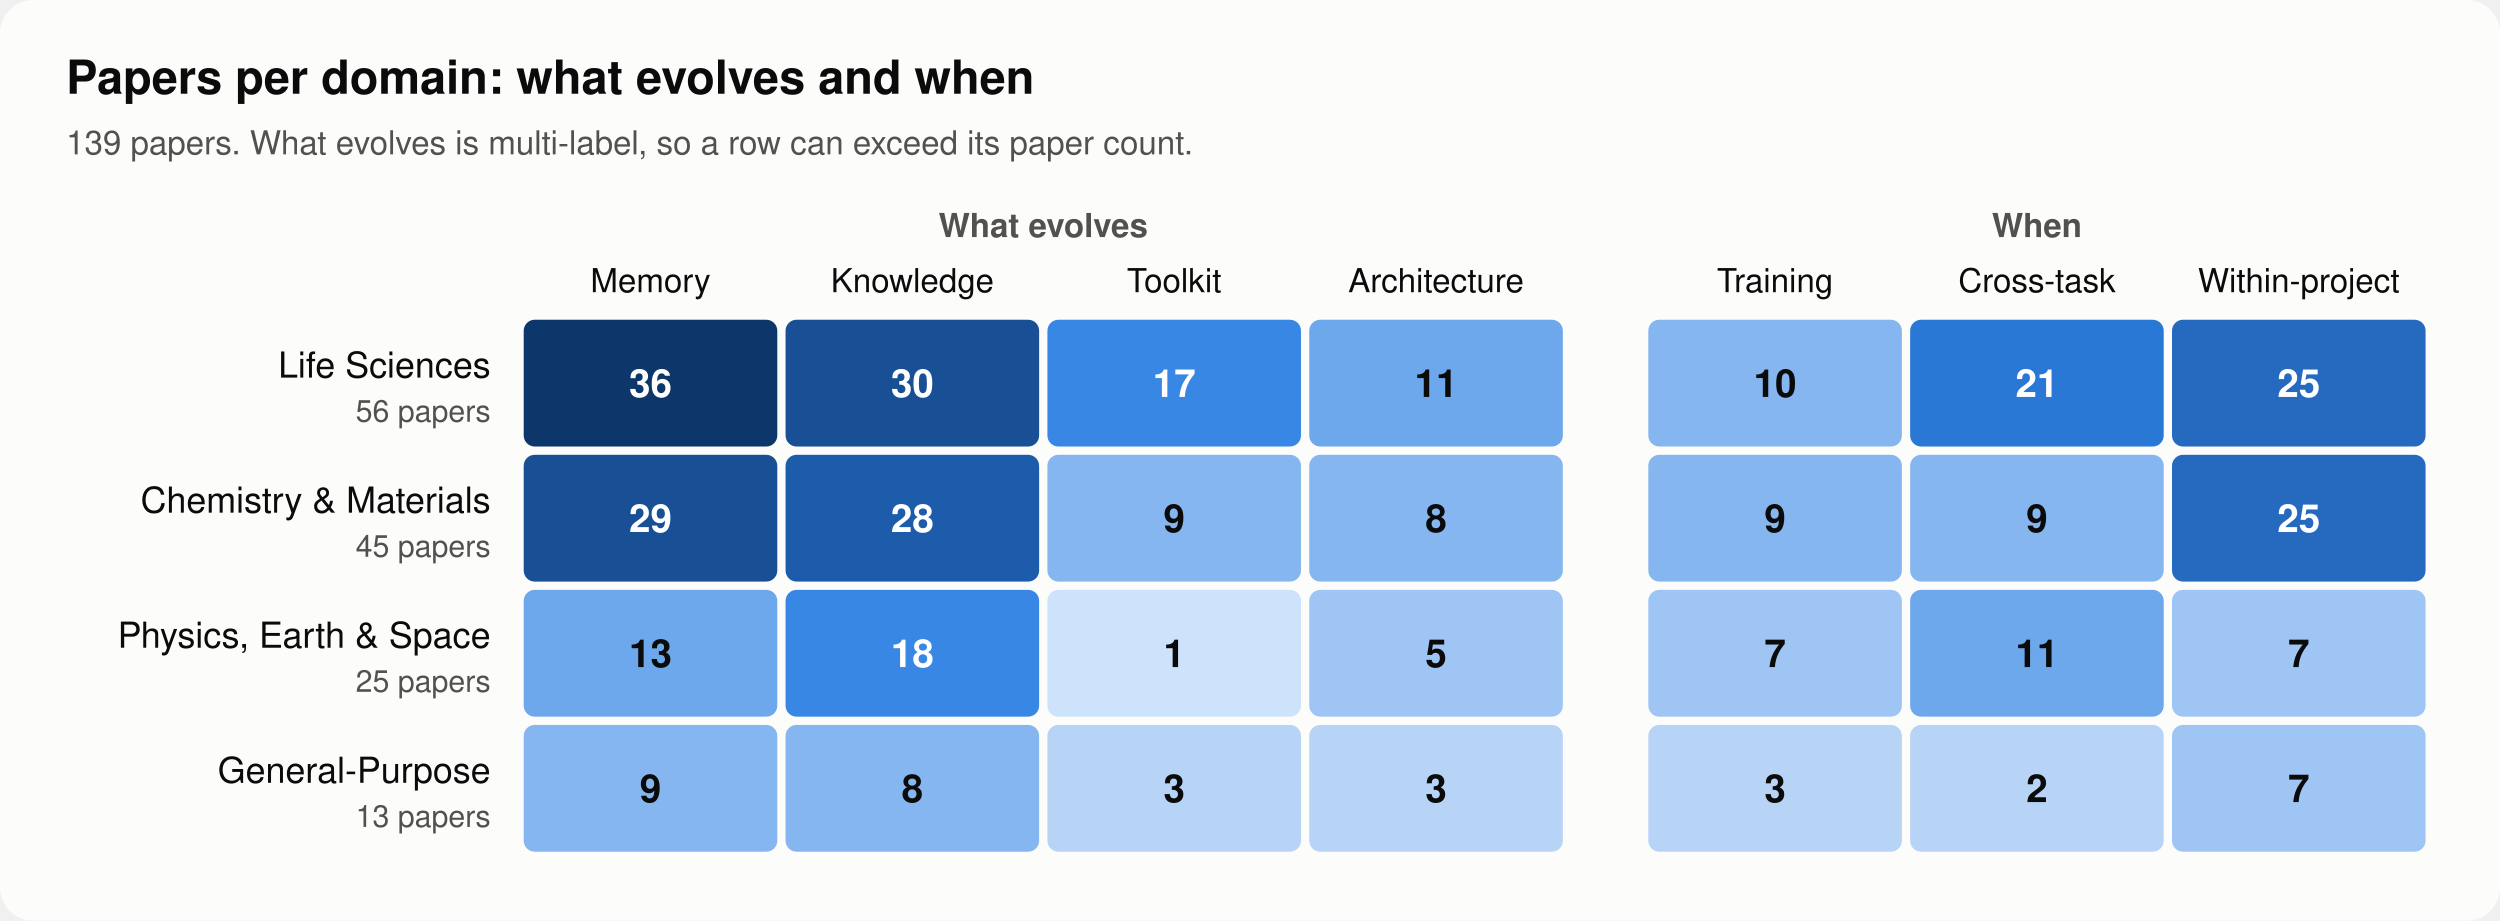
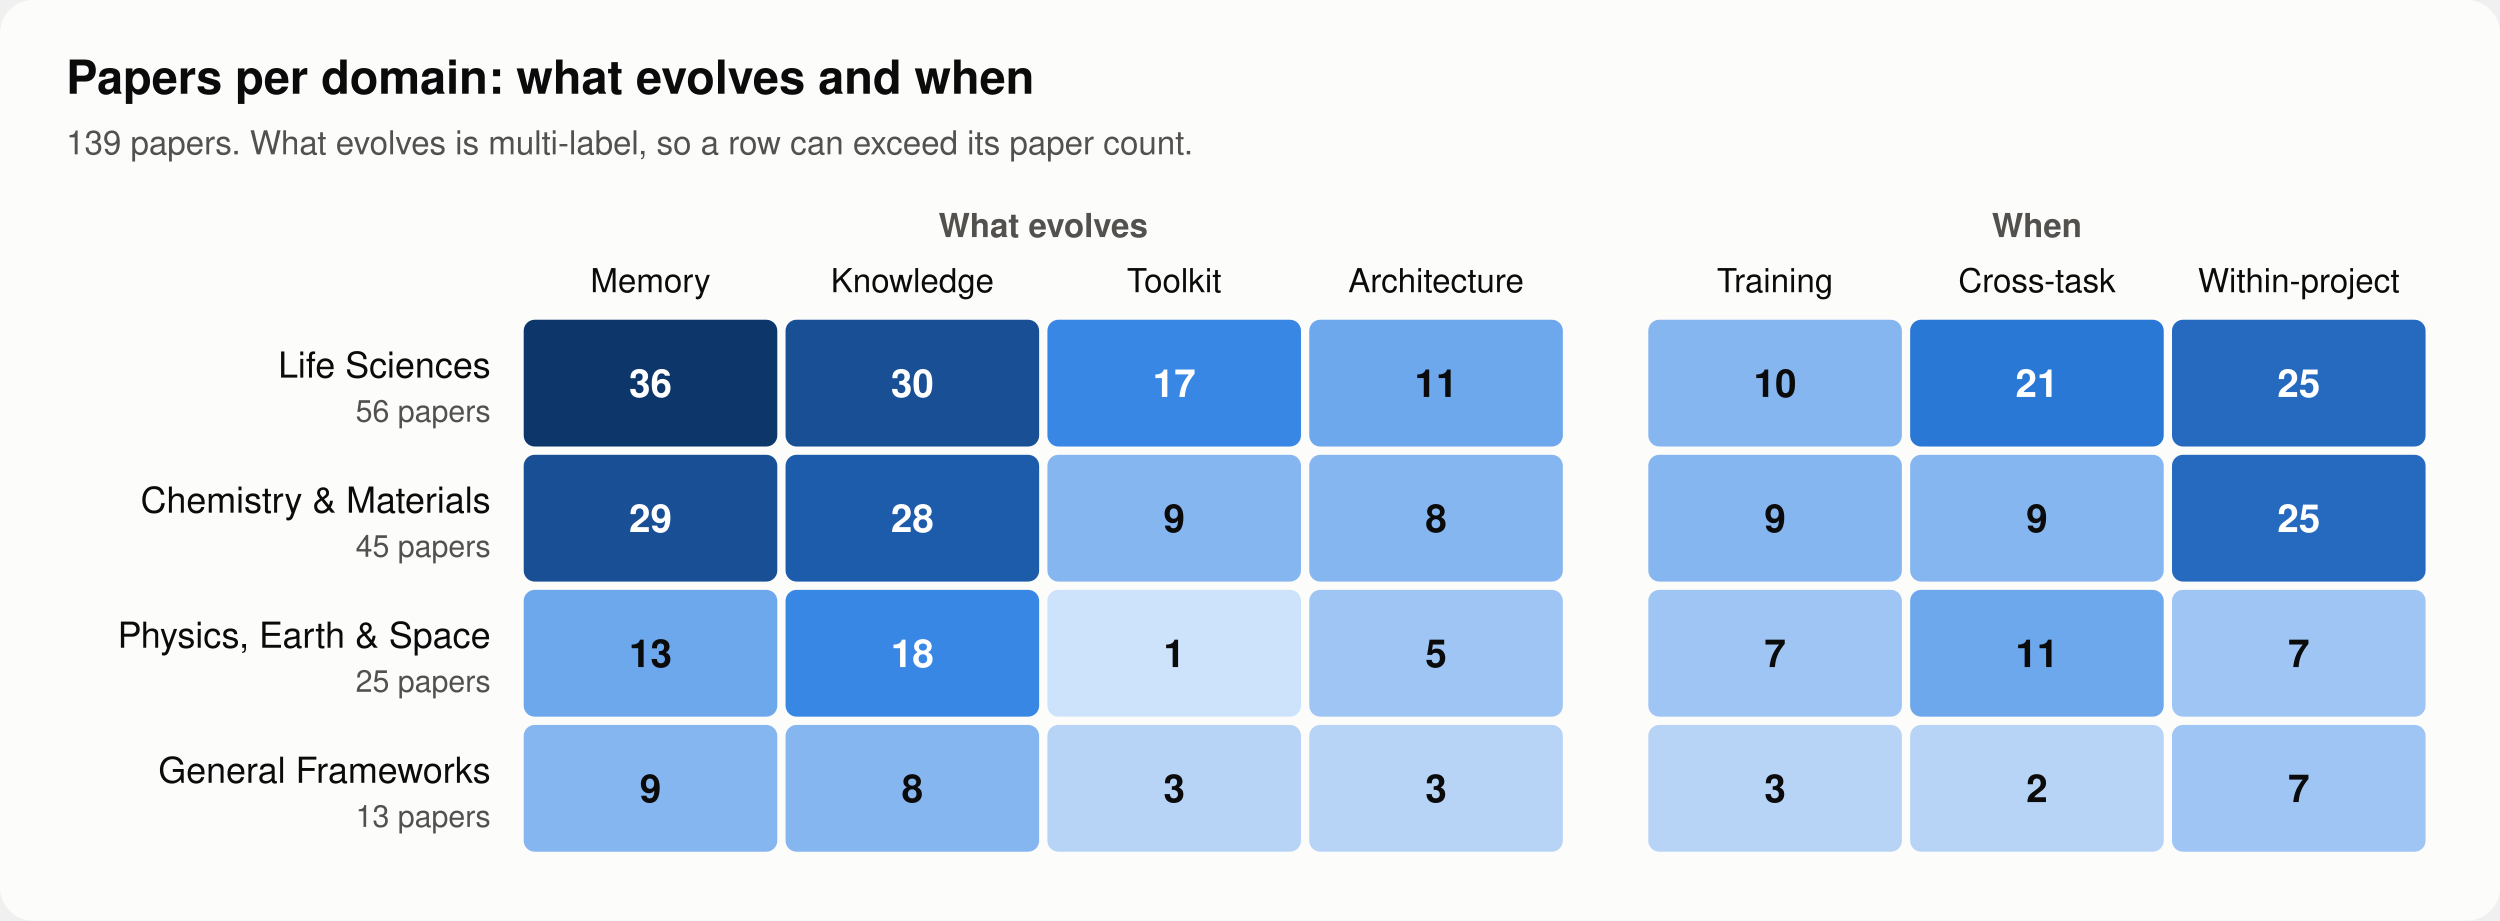
<svg xmlns="http://www.w3.org/2000/svg" width="907" height="334" viewBox="0 0 907 334" font-family="-apple-system,BlinkMacSystemFont,Segoe UI,Helvetica,Arial,sans-serif">
  <rect width="100%" height="100%" rx="12" fill="#fcfcfb" />
  <text x="24" y="34" font-size="17" font-weight="600" fill="#0b0b0b">Papers per domain: what evolves and when</text>
  <text x="24" y="56" font-size="12" fill="#52514e">139 papers. What evolves is multi-label, so a row can exceed its paper count.</text>
  <text x="378.5" y="86" font-size="12" font-weight="600" text-anchor="middle" fill="#52514e">What evolves</text>
  <text x="739.0" y="86" font-size="12" font-weight="600" text-anchor="middle" fill="#52514e">When</text>
  <text x="236.0" y="106" font-size="12" text-anchor="middle" fill="#0b0b0b">Memory</text>
  <text x="331.0" y="106" font-size="12" text-anchor="middle" fill="#0b0b0b">Knowledge</text>
  <text x="426.0" y="106" font-size="12" text-anchor="middle" fill="#0b0b0b">Toolkit</text>
  <text x="521.0" y="106" font-size="12" text-anchor="middle" fill="#0b0b0b">Architecture</text>
  <text x="644.0" y="106" font-size="12" text-anchor="middle" fill="#0b0b0b">Training</text>
  <text x="739.0" y="106" font-size="12" text-anchor="middle" fill="#0b0b0b">Cross-task</text>
  <text x="834.0" y="106" font-size="12" text-anchor="middle" fill="#0b0b0b">Within-project</text>
  <text x="178" y="137.0" font-size="13" text-anchor="end" fill="#0b0b0b">Life Sciences</text>
  <text x="178" y="153.0" font-size="11" text-anchor="end" fill="#52514e">56 papers</text>
  <rect x="190" y="116" width="92" height="46" rx="4" fill="#0d366b" />
  <text x="236.0" y="144.0" font-size="14" font-weight="600" text-anchor="middle" fill="#ffffff">36</text>
  <rect x="285" y="116" width="92" height="46" rx="4" fill="#184f95" />
  <text x="331.0" y="144.0" font-size="14" font-weight="600" text-anchor="middle" fill="#ffffff">30</text>
  <rect x="380" y="116" width="92" height="46" rx="4" fill="#3987e5" />
  <text x="426.0" y="144.0" font-size="14" font-weight="600" text-anchor="middle" fill="#ffffff">17</text>
  <rect x="475" y="116" width="92" height="46" rx="4" fill="#6da7ec" />
  <text x="521.0" y="144.0" font-size="14" font-weight="600" text-anchor="middle" fill="#0b0b0b">11</text>
  <rect x="598" y="116" width="92" height="46" rx="4" fill="#86b6ef" />
  <text x="644.0" y="144.0" font-size="14" font-weight="600" text-anchor="middle" fill="#0b0b0b">10</text>
  <rect x="693" y="116" width="92" height="46" rx="4" fill="#2a78d6" />
  <text x="739.0" y="144.0" font-size="14" font-weight="600" text-anchor="middle" fill="#ffffff">21</text>
  <rect x="788" y="116" width="92" height="46" rx="4" fill="#256abf" />
  <text x="834.0" y="144.0" font-size="14" font-weight="600" text-anchor="middle" fill="#ffffff">25</text>
  <text x="178" y="186.0" font-size="13" text-anchor="end" fill="#0b0b0b">Chemistry &amp; Materials</text>
  <text x="178" y="202.0" font-size="11" text-anchor="end" fill="#52514e">45 papers</text>
  <rect x="190" y="165" width="92" height="46" rx="4" fill="#184f95" />
  <text x="236.0" y="193.0" font-size="14" font-weight="600" text-anchor="middle" fill="#ffffff">29</text>
  <rect x="285" y="165" width="92" height="46" rx="4" fill="#1c5cab" />
  <text x="331.0" y="193.0" font-size="14" font-weight="600" text-anchor="middle" fill="#ffffff">28</text>
  <rect x="380" y="165" width="92" height="46" rx="4" fill="#86b6ef" />
  <text x="426.0" y="193.0" font-size="14" font-weight="600" text-anchor="middle" fill="#0b0b0b">9</text>
  <rect x="475" y="165" width="92" height="46" rx="4" fill="#86b6ef" />
  <text x="521.0" y="193.0" font-size="14" font-weight="600" text-anchor="middle" fill="#0b0b0b">8</text>
  <rect x="598" y="165" width="92" height="46" rx="4" fill="#86b6ef" />
  <text x="644.0" y="193.0" font-size="14" font-weight="600" text-anchor="middle" fill="#0b0b0b">9</text>
  <rect x="693" y="165" width="92" height="46" rx="4" fill="#86b6ef" />
  <text x="739.0" y="193.0" font-size="14" font-weight="600" text-anchor="middle" fill="#0b0b0b">9</text>
  <rect x="788" y="165" width="92" height="46" rx="4" fill="#256abf" />
  <text x="834.0" y="193.0" font-size="14" font-weight="600" text-anchor="middle" fill="#ffffff">25</text>
  <text x="178" y="235.0" font-size="13" text-anchor="end" fill="#0b0b0b">Physics, Earth &amp; Space</text>
  <text x="178" y="251.0" font-size="11" text-anchor="end" fill="#52514e">25 papers</text>
  <rect x="190" y="214" width="92" height="46" rx="4" fill="#6da7ec" />
  <text x="236.0" y="242.0" font-size="14" font-weight="600" text-anchor="middle" fill="#0b0b0b">13</text>
  <rect x="285" y="214" width="92" height="46" rx="4" fill="#3987e5" />
  <text x="331.0" y="242.0" font-size="14" font-weight="600" text-anchor="middle" fill="#ffffff">18</text>
  <rect x="380" y="214" width="92" height="46" rx="4" fill="#cde2fb" />
  <text x="426.0" y="242.0" font-size="14" font-weight="600" text-anchor="middle" fill="#0b0b0b">1</text>
  <rect x="475" y="214" width="92" height="46" rx="4" fill="#9ec5f4" />
  <text x="521.0" y="242.0" font-size="14" font-weight="600" text-anchor="middle" fill="#0b0b0b">5</text>
  <rect x="598" y="214" width="92" height="46" rx="4" fill="#9ec5f4" />
  <text x="644.0" y="242.0" font-size="14" font-weight="600" text-anchor="middle" fill="#0b0b0b">7</text>
  <rect x="693" y="214" width="92" height="46" rx="4" fill="#6da7ec" />
  <text x="739.0" y="242.0" font-size="14" font-weight="600" text-anchor="middle" fill="#0b0b0b">11</text>
  <rect x="788" y="214" width="92" height="46" rx="4" fill="#9ec5f4" />
  <text x="834.0" y="242.0" font-size="14" font-weight="600" text-anchor="middle" fill="#0b0b0b">7</text>
-   <text x="178" y="284.0" font-size="13" text-anchor="end" fill="#0b0b0b">General-Purpose</text>
+   <text x="178" y="284.0" font-size="13" text-anchor="end" fill="#0b0b0b">General Frameworks</text>
  <text x="178" y="300.0" font-size="11" text-anchor="end" fill="#52514e">13 papers</text>
  <rect x="190" y="263" width="92" height="46" rx="4" fill="#86b6ef" />
  <text x="236.0" y="291.0" font-size="14" font-weight="600" text-anchor="middle" fill="#0b0b0b">9</text>
  <rect x="285" y="263" width="92" height="46" rx="4" fill="#86b6ef" />
  <text x="331.0" y="291.0" font-size="14" font-weight="600" text-anchor="middle" fill="#0b0b0b">8</text>
  <rect x="380" y="263" width="92" height="46" rx="4" fill="#b7d3f6" />
  <text x="426.0" y="291.0" font-size="14" font-weight="600" text-anchor="middle" fill="#0b0b0b">3</text>
  <rect x="475" y="263" width="92" height="46" rx="4" fill="#b7d3f6" />
  <text x="521.0" y="291.0" font-size="14" font-weight="600" text-anchor="middle" fill="#0b0b0b">3</text>
  <rect x="598" y="263" width="92" height="46" rx="4" fill="#b7d3f6" />
  <text x="644.0" y="291.0" font-size="14" font-weight="600" text-anchor="middle" fill="#0b0b0b">3</text>
  <rect x="693" y="263" width="92" height="46" rx="4" fill="#b7d3f6" />
  <text x="739.0" y="291.0" font-size="14" font-weight="600" text-anchor="middle" fill="#0b0b0b">2</text>
  <rect x="788" y="263" width="92" height="46" rx="4" fill="#9ec5f4" />
  <text x="834.0" y="291.0" font-size="14" font-weight="600" text-anchor="middle" fill="#0b0b0b">7</text>
</svg>
